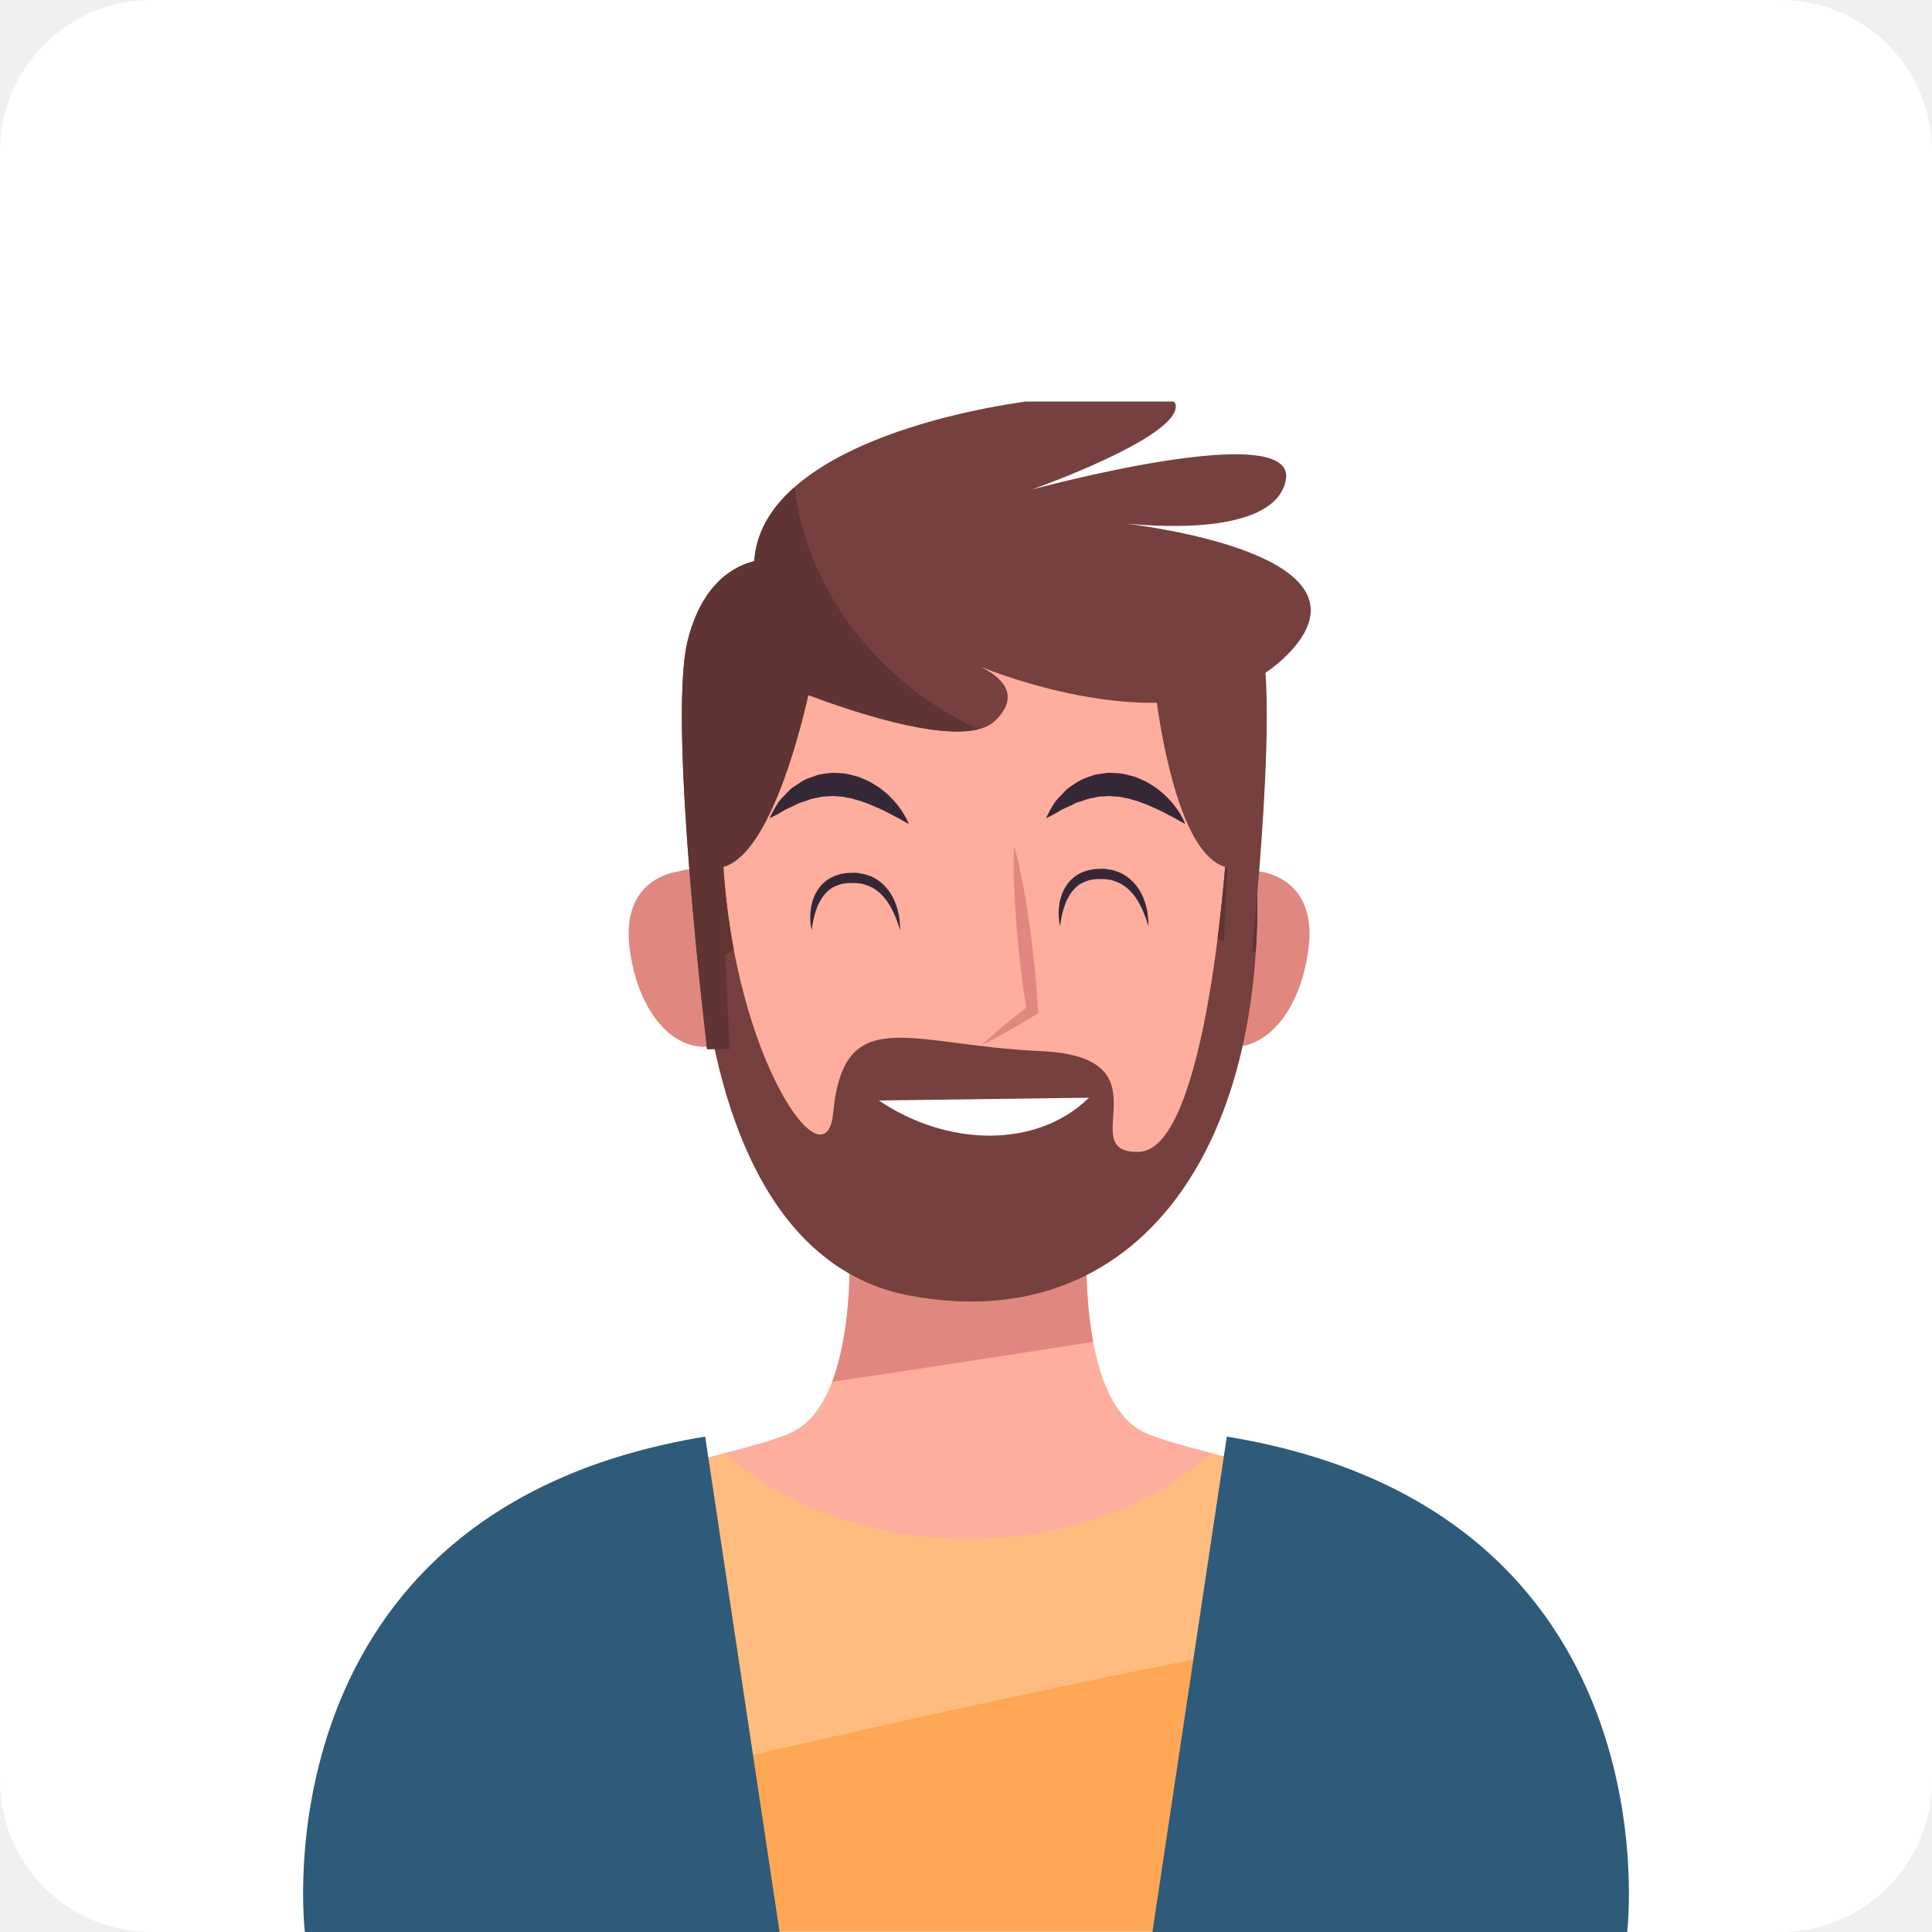
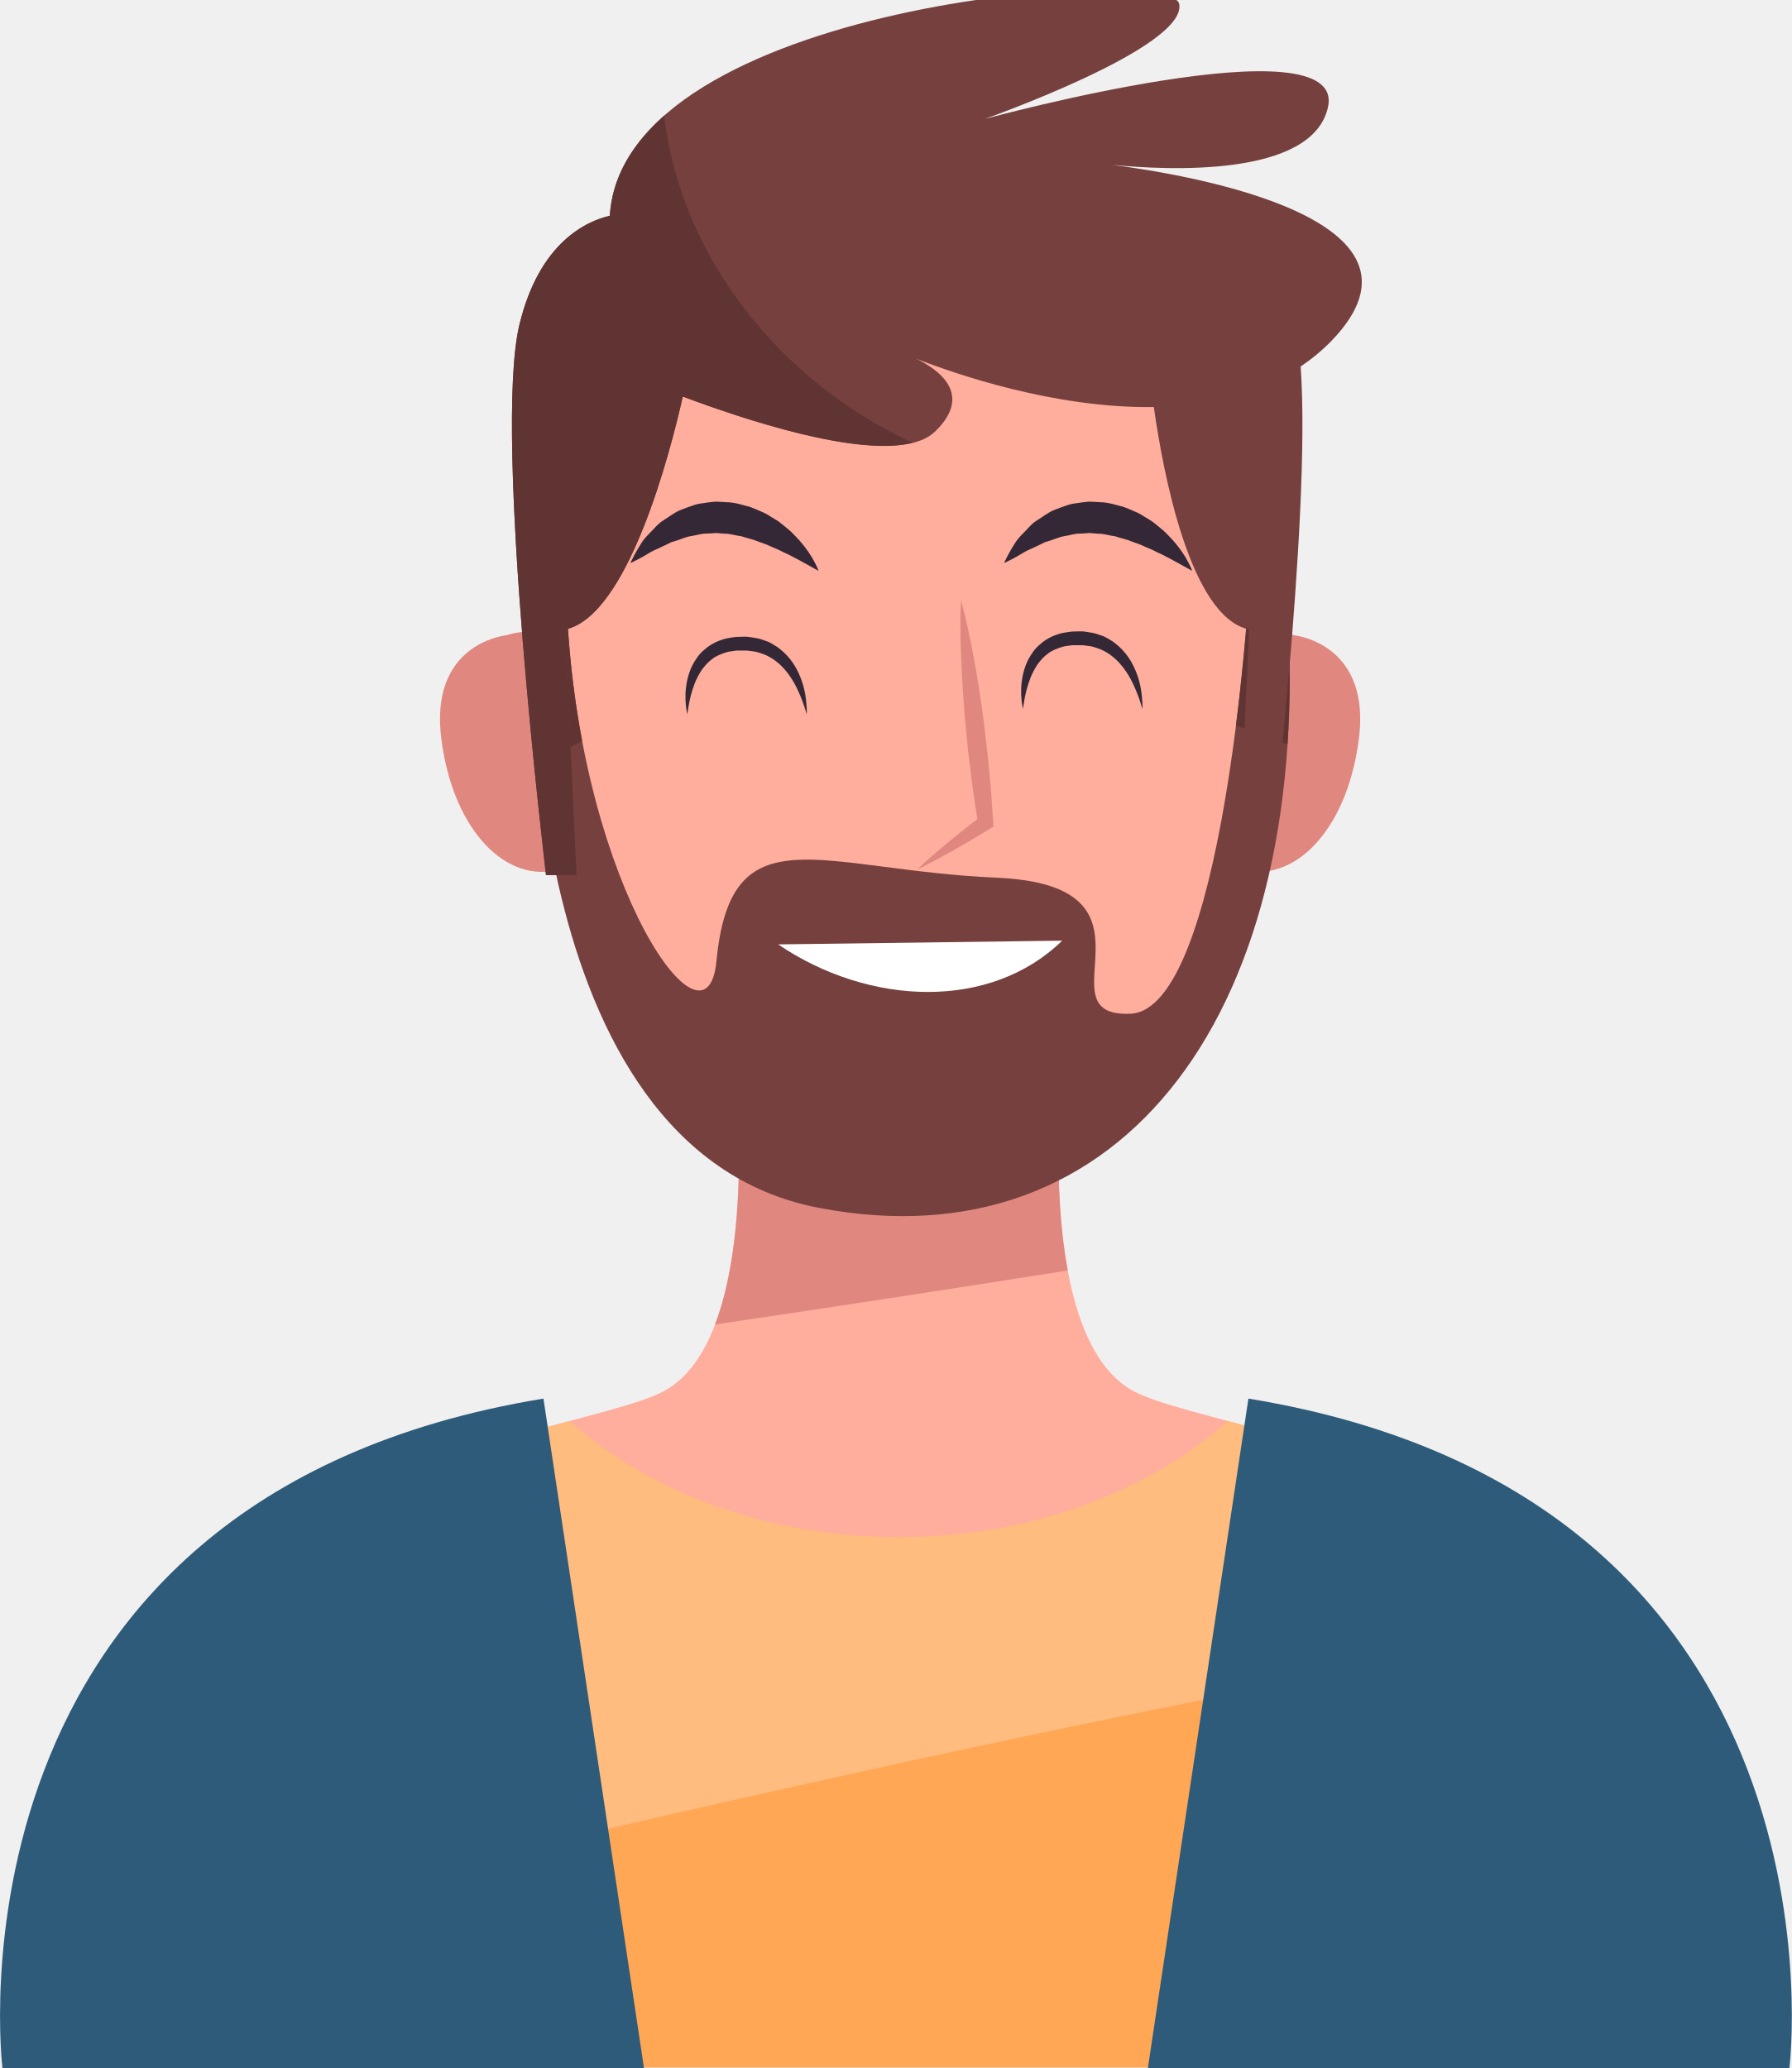
- <svg xmlns="http://www.w3.org/2000/svg" width="255" height="255" viewBox="0 0 255 255" fill="none">
-   <g filter="url(#filter0_b_593_3115)">
-     <rect width="255" height="255" rx="20" fill="white" />
-     <g clip-path="url(#clip0_593_3115)">
-       <path d="M150.68 188.87C141.077 183.65 143.693 158.442 143.693 158.442L129.311 159.367V158.442L127.771 158.905L126.231 158.442V159.367L111.85 158.442C111.85 158.442 114.466 183.65 104.863 188.87C95.26 194.089 38.505 196.693 44.608 254.932H126.231H129.311H210.934C217.049 196.693 160.294 194.089 150.68 188.87Z" fill="#FFAD9D" />
-       <path d="M109.834 182.376C121.328 180.673 132.81 178.915 144.281 177.1C142.662 168.408 143.704 158.453 143.704 158.453L129.322 159.378V158.453L127.782 158.915L126.242 158.453V159.378L111.861 158.453C111.85 158.442 113.367 173.097 109.834 182.376Z" fill="#E08880" />
-       <path d="M159.908 191.801C152.095 198.745 140.601 203.142 127.771 203.142C114.952 203.142 103.458 198.745 95.633 191.801C76.734 196.863 39.603 207.257 44.608 254.944H126.231H129.311H210.934C215.939 207.257 178.808 196.863 159.908 191.801Z" fill="#FFBC7E" />
-       <path d="M44.201 245.034C44.133 248.146 44.258 251.427 44.62 254.933H210.935C213.109 234.234 207.334 220.571 198.569 211.315C146.66 220.346 95.284 232.126 44.201 245.034Z" fill="#FFA755" />
-       <path d="M93.075 189.613L102.893 255H40.238C40.238 255 33.444 199.387 93.075 189.613Z" fill="#2D5B79" />
-       <path d="M161.925 189.613L152.107 255H214.763C214.763 255 221.557 199.387 161.925 189.613Z" fill="#2D5B79" />
-       <path d="M99.654 121.545C96.823 112.808 90.12 114.826 89.497 115.04C88.84 115.119 81.91 116.145 83.11 125.242C84.31 134.408 89.655 139.368 94.66 137.914C99.802 137.091 102.497 130.338 99.654 121.545Z" fill="#E08880" />
-       <path d="M156.16 121.545C158.991 112.808 165.695 114.826 166.317 115.04C166.974 115.119 173.904 116.145 172.704 125.242C171.504 134.408 166.159 139.368 161.154 137.914C156.001 137.091 153.306 130.338 156.16 121.545Z" fill="#E08880" />
-       <path d="M92.781 108.298C96.291 69.98 125.552 72.121 128.304 72.415C131.067 72.121 160.328 69.98 163.827 108.298C167.36 146.842 150.114 172.016 128.304 170.641C106.505 172.027 89.259 146.854 92.781 108.298Z" fill="#FFAD9D" />
-       <path d="M92.024 114.443C92.024 114.443 90.131 165.294 119.989 170.986C149.836 176.678 168.358 151.634 165.706 111.79L161.931 111.415C161.931 111.415 159.471 151.634 150.403 152.021C141.334 152.396 154.744 139.498 137.367 138.736C119.989 137.973 111.385 132.156 109.968 146.898C109.027 156.768 96.932 139.874 95.425 113.691C93.917 87.497 92.024 114.443 92.024 114.443Z" fill="#75403E" />
-       <path d="M96.853 125.37C96.172 121.75 95.662 117.834 95.424 113.69C93.917 87.508 92.023 114.453 92.023 114.453C92.023 114.453 91.82 119.974 92.613 127.579C94.03 126.839 95.447 126.099 96.853 125.37Z" fill="#5F3433" />
-       <path d="M165.74 125.701C166.035 121.296 166.035 116.651 165.706 111.779L161.931 111.403C161.931 111.403 161.591 116.913 160.707 123.869C162.385 124.472 164.062 125.087 165.74 125.701Z" fill="#5F3433" />
-       <path d="M133.853 111.631C134.34 113.407 134.714 115.194 135.054 116.993C135.395 118.78 135.678 120.579 135.927 122.389C136.063 123.288 136.154 124.199 136.267 125.098C136.381 125.997 136.471 126.908 136.562 127.807C136.755 129.617 136.879 131.427 136.993 133.249L137.027 133.738L136.675 133.954C135.519 134.672 134.352 135.355 133.173 136.026C131.982 136.687 130.792 137.347 129.557 137.939C130.554 136.994 131.597 136.117 132.64 135.241C133.694 134.376 134.76 133.533 135.837 132.702L135.519 133.408C135.224 131.609 134.964 129.811 134.748 128.001C134.635 127.101 134.522 126.191 134.442 125.291C134.363 124.381 134.25 123.481 134.193 122.571C134.046 120.761 133.932 118.939 133.864 117.118C133.785 115.296 133.762 113.464 133.853 111.631Z" fill="#E08880" />
-       <path d="M156.434 108.762C156.434 108.762 156.128 108.591 155.595 108.295C155.334 108.147 155.017 107.976 154.665 107.783C154.314 107.589 153.917 107.385 153.475 107.157C153.022 106.963 152.58 106.702 152.069 106.508C151.82 106.394 151.571 106.292 151.321 106.178C151.061 106.087 150.8 105.984 150.528 105.893C150.006 105.666 149.44 105.575 148.895 105.381C148.329 105.324 147.785 105.108 147.218 105.131L146.379 105.062C146.107 105.096 145.824 105.108 145.551 105.119C144.996 105.096 144.475 105.301 143.942 105.37C143.409 105.461 142.922 105.711 142.423 105.848L142.049 105.962L141.709 106.132C141.482 106.235 141.255 106.349 141.04 106.451C140.609 106.667 140.178 106.815 139.85 107.043C139.51 107.259 139.192 107.419 138.931 107.567C138.399 107.851 138.059 107.999 138.059 107.999C138.059 107.999 138.195 107.681 138.489 107.134C138.637 106.861 138.818 106.531 139.056 106.166C139.272 105.779 139.6 105.415 139.986 105.028C140.382 104.652 140.734 104.152 141.289 103.821C141.833 103.491 142.366 103.036 143.035 102.785C143.364 102.649 143.715 102.524 144.066 102.41C144.418 102.262 144.781 102.194 145.166 102.148C145.54 102.091 145.926 102.034 146.322 102C146.708 102 147.093 102.034 147.49 102.057C148.272 102.068 148.998 102.33 149.734 102.512C150.086 102.637 150.414 102.785 150.755 102.933C151.095 103.07 151.412 103.229 151.695 103.423C151.99 103.605 152.285 103.776 152.557 103.958C152.818 104.163 153.067 104.356 153.305 104.561C153.804 104.937 154.178 105.392 154.552 105.768C155.255 106.576 155.742 107.316 156.026 107.874C156.32 108.409 156.434 108.762 156.434 108.762Z" fill="#352836" />
-       <path d="M119.943 108.762C119.943 108.762 119.637 108.591 119.105 108.295C118.844 108.147 118.527 107.976 118.175 107.783C117.824 107.589 117.427 107.385 116.985 107.157C116.531 106.963 116.089 106.702 115.579 106.508C115.33 106.394 115.08 106.292 114.831 106.178C114.57 106.087 114.31 105.984 114.038 105.893C113.516 105.666 112.949 105.575 112.405 105.381C111.838 105.324 111.294 105.108 110.728 105.131L109.889 105.062C109.617 105.096 109.333 105.108 109.061 105.119C108.506 105.096 107.984 105.301 107.452 105.37C106.919 105.461 106.431 105.711 105.933 105.848L105.559 105.962L105.218 106.132C104.992 106.235 104.765 106.349 104.55 106.451C104.119 106.667 103.688 106.815 103.359 107.043C103.019 107.259 102.702 107.419 102.441 107.567C101.908 107.851 101.568 107.999 101.568 107.999C101.568 107.999 101.704 107.681 101.999 107.134C102.146 106.861 102.328 106.531 102.566 106.166C102.781 105.779 103.11 105.415 103.495 105.028C103.892 104.652 104.244 104.152 104.799 103.821C105.343 103.491 105.876 103.036 106.545 102.785C106.873 102.649 107.225 102.524 107.576 102.41C107.928 102.262 108.29 102.194 108.676 102.148C109.05 102.091 109.435 102.034 109.832 102C110.217 102 110.603 102.034 111 102.057C111.782 102.068 112.507 102.33 113.244 102.512C113.596 102.637 113.924 102.785 114.264 102.933C114.604 103.07 114.922 103.229 115.205 103.423C115.5 103.605 115.795 103.776 116.067 103.958C116.327 104.163 116.577 104.356 116.815 104.561C117.314 104.937 117.688 105.392 118.062 105.768C118.765 106.576 119.252 107.316 119.535 107.874C119.83 108.409 119.943 108.762 119.943 108.762Z" fill="#352836" />
-       <path d="M118.787 122.776C118.787 122.776 118.708 122.457 118.527 121.934C118.345 121.41 118.073 120.67 117.642 119.862C117.2 119.054 116.588 118.188 115.738 117.551C115.319 117.232 114.831 116.97 114.31 116.811C114.049 116.72 113.788 116.64 113.505 116.617C113.221 116.583 112.949 116.526 112.655 116.549C112.383 116.56 112.043 116.526 111.827 116.56C111.532 116.617 111.158 116.629 110.932 116.72C110.467 116.868 109.945 117.05 109.549 117.38C109.129 117.676 108.801 118.075 108.506 118.473C108.245 118.894 108.018 119.327 107.848 119.748C107.52 120.602 107.35 121.376 107.259 121.911C107.157 122.457 107.134 122.776 107.134 122.776C107.134 122.776 107.043 122.469 106.987 121.899C106.93 121.33 106.896 120.511 107.1 119.52C107.202 119.031 107.361 118.496 107.633 117.961C107.916 117.437 108.268 116.879 108.801 116.458C109.299 116.003 109.923 115.661 110.648 115.445C111.011 115.32 111.283 115.32 111.6 115.251C112.009 115.183 112.315 115.217 112.666 115.194C113.006 115.172 113.357 115.251 113.709 115.308C114.06 115.342 114.389 115.456 114.718 115.581C115.058 115.673 115.364 115.855 115.647 116.037C115.953 116.196 116.203 116.424 116.463 116.64C117.461 117.528 118.005 118.632 118.322 119.566C118.64 120.511 118.731 121.33 118.765 121.899C118.821 122.457 118.787 122.776 118.787 122.776Z" fill="#352836" />
-       <path d="M151.57 122.252C151.57 122.252 151.491 121.933 151.31 121.409C151.128 120.886 150.856 120.146 150.426 119.337C149.983 118.529 149.371 117.664 148.521 117.026C148.102 116.708 147.614 116.446 147.093 116.287C146.832 116.195 146.571 116.116 146.288 116.093C146.005 116.059 145.733 116.002 145.438 116.025C145.166 116.036 144.826 116.002 144.61 116.036C144.316 116.093 143.942 116.104 143.715 116.195C143.25 116.343 142.729 116.526 142.332 116.856C141.912 117.152 141.584 117.55 141.289 117.949C141.028 118.37 140.802 118.802 140.632 119.224C140.303 120.077 140.133 120.851 140.042 121.386C139.94 121.933 139.917 122.252 139.917 122.252C139.917 122.252 139.827 121.944 139.77 121.375C139.713 120.806 139.679 119.986 139.883 118.996C139.985 118.506 140.144 117.971 140.416 117.436C140.7 116.913 141.051 116.355 141.584 115.934C142.082 115.478 142.706 115.137 143.431 114.92C143.794 114.795 144.066 114.795 144.384 114.727C144.792 114.659 145.098 114.693 145.449 114.67C145.789 114.647 146.141 114.727 146.492 114.784C146.843 114.818 147.172 114.932 147.501 115.057C147.841 115.148 148.147 115.33 148.43 115.512C148.737 115.672 148.986 115.899 149.247 116.116C150.244 117.004 150.788 118.108 151.106 119.041C151.423 119.986 151.514 120.806 151.548 121.375C151.604 121.921 151.57 122.252 151.57 122.252Z" fill="#352836" />
-       <path d="M143.736 144.883C136.765 151.69 124.953 151.315 115.998 145.247L143.736 144.883Z" fill="white" />
-       <path d="M90.728 84.722C92.672 76.637 97.321 74.595 99.555 74.073C100.84 53.229 154.476 49.413 155.169 53.403C155.918 57.66 136.173 64.62 136.173 64.62C136.173 64.62 171.561 54.957 169.695 63.46C168.187 70.373 153.895 69.63 148.576 69.097C156.041 70.06 181.573 74.317 170.064 86.264C169.125 87.239 168.097 88.074 167.025 88.805C168.097 103.617 163.862 138.462 163.862 138.462H160.879L161.996 114.486C156.219 113.291 153.582 99.082 152.688 92.76C142.911 92.899 133.089 89.454 129.457 88.027C131.647 89.083 135.1 91.507 131.323 95.15C127.468 98.873 113.635 94.338 106.685 91.728C105.411 97.377 101.299 113.21 95.186 114.486L96.304 138.462H93.32C93.343 138.462 88.124 95.544 90.728 84.722Z" fill="#75403E" />
-       <path d="M90.728 84.722C92.672 76.637 97.32 74.595 99.555 74.073C99.79 70.269 101.779 67.032 104.863 64.295C106.528 78.423 116.495 90.44 129.133 96.252C123.691 97.62 112.651 93.978 106.684 91.739C105.41 97.388 101.298 113.222 95.186 114.498L96.303 138.474H93.32C93.342 138.462 88.124 95.544 90.728 84.722Z" fill="#5F3433" />
-     </g>
+ <svg xmlns="http://www.w3.org/2000/svg" width="175" height="202" viewBox="0 0 175 202" fill="none">
+   <g clip-path="url(#clip0_593_3116)">
+     <path d="M110.68 135.87C101.077 130.65 103.693 105.442 103.693 105.442L89.311 106.367V105.442L87.771 105.905L86.231 105.442V106.367L71.85 105.442C71.85 105.442 74.466 130.65 64.863 135.87C55.26 141.089 -1.495 143.693 4.608 201.932H86.231H89.311H170.934C177.049 143.693 120.294 141.089 110.68 135.87Z" fill="#FFAD9D" />
+     <path d="M69.834 129.376C81.328 127.673 92.81 125.915 104.281 124.1C102.662 115.408 103.704 105.453 103.704 105.453L89.323 106.378V105.453L87.782 105.915L86.242 105.453V106.378L71.861 105.453C71.85 105.442 73.367 120.097 69.834 129.376Z" fill="#E08880" />
+     <path d="M119.908 138.801C112.095 145.745 100.601 150.142 87.771 150.142C74.952 150.142 63.458 145.745 55.633 138.801C36.734 143.863 -0.397 154.257 4.608 201.944H86.231H89.311H170.934C175.939 154.257 138.808 143.863 119.908 138.801Z" fill="#FFBC7E" />
+     <path d="M4.201 192.034C4.133 195.146 4.258 198.427 4.62 201.933H170.935C173.109 181.234 167.334 167.571 158.569 158.315C106.66 167.346 55.284 179.126 4.201 192.034Z" fill="#FFA755" />
+     <path d="M53.075 136.613L62.893 202H0.238C0.238 202 -6.556 146.387 53.075 136.613Z" fill="#2D5B79" />
+     <path d="M121.925 136.613L112.107 202H174.763C174.763 202 181.557 146.387 121.925 136.613Z" fill="#2D5B79" />
+     <path d="M59.654 68.545C56.823 59.808 50.12 61.826 49.497 62.04C48.84 62.119 41.91 63.145 43.11 72.242C44.31 81.408 49.655 86.368 54.66 84.914C59.801 84.091 62.497 77.338 59.654 68.545Z" fill="#E08880" />
+     <path d="M116.16 68.545C118.991 59.808 125.695 61.826 126.317 62.04C126.974 62.119 133.904 63.145 132.704 72.242C131.504 81.408 126.159 86.368 121.154 84.914C116.001 84.091 113.306 77.338 116.16 68.545Z" fill="#E08880" />
+     <path d="M52.781 55.298C56.291 16.98 85.552 19.122 88.304 19.415C91.067 19.122 120.328 16.98 123.827 55.298C127.36 93.842 110.114 119.016 88.304 117.641C66.505 119.027 49.259 93.854 52.781 55.298Z" fill="#FFAD9D" />
+     <path d="M52.024 61.443C52.024 61.443 50.131 112.294 79.989 117.986C109.836 123.678 128.358 98.633 125.706 58.79L121.931 58.415C121.931 58.415 119.471 98.633 110.403 99.021C101.334 99.396 114.744 86.498 97.367 85.736C79.989 84.973 71.385 79.156 69.968 93.898C69.028 103.768 56.932 86.874 55.425 60.691C53.917 34.497 52.024 61.443 52.024 61.443Z" fill="#75403E" />
+     <path d="M56.852 72.37C56.172 68.75 55.662 64.834 55.424 60.69C53.917 34.508 52.023 61.453 52.023 61.453C52.023 61.453 51.819 66.974 52.613 74.579C54.03 73.839 55.447 73.099 56.852 72.37Z" fill="#5F3433" />
+     <path d="M125.74 72.701C126.035 68.296 126.035 63.651 125.706 58.779L121.931 58.403C121.931 58.403 121.591 63.913 120.707 70.869C122.385 71.472 124.062 72.087 125.74 72.701Z" fill="#5F3433" />
+     <path d="M93.853 58.631C94.34 60.407 94.714 62.194 95.054 63.993C95.394 65.78 95.678 67.579 95.927 69.388C96.063 70.288 96.154 71.199 96.267 72.098C96.381 72.997 96.471 73.908 96.562 74.807C96.755 76.617 96.879 78.427 96.993 80.249L97.027 80.738L96.675 80.954C95.519 81.672 94.352 82.355 93.173 83.026C91.983 83.687 90.792 84.347 89.557 84.939C90.554 83.994 91.597 83.117 92.64 82.241C93.694 81.376 94.76 80.533 95.837 79.702L95.519 80.408C95.225 78.609 94.964 76.811 94.748 75.001C94.635 74.101 94.522 73.191 94.442 72.291C94.363 71.381 94.25 70.481 94.193 69.571C94.046 67.761 93.932 65.939 93.864 64.118C93.785 62.296 93.762 60.464 93.853 58.631Z" fill="#E08880" />
+     <path d="M116.434 55.762C116.434 55.762 116.128 55.591 115.595 55.295C115.334 55.147 115.017 54.977 114.665 54.783C114.314 54.589 113.917 54.385 113.475 54.157C113.022 53.963 112.58 53.702 112.069 53.508C111.82 53.394 111.571 53.292 111.321 53.178C111.061 53.087 110.8 52.984 110.528 52.893C110.006 52.666 109.44 52.575 108.895 52.381C108.329 52.324 107.785 52.108 107.218 52.13L106.379 52.062C106.107 52.096 105.824 52.108 105.551 52.119C104.996 52.096 104.475 52.301 103.942 52.37C103.409 52.461 102.922 52.711 102.423 52.848L102.049 52.962L101.709 53.132C101.482 53.235 101.255 53.349 101.04 53.451C100.609 53.667 100.178 53.815 99.85 54.043C99.51 54.259 99.192 54.419 98.931 54.567C98.399 54.851 98.059 54.999 98.059 54.999C98.059 54.999 98.195 54.681 98.489 54.134C98.637 53.861 98.818 53.531 99.056 53.166C99.272 52.779 99.6 52.415 99.986 52.028C100.382 51.652 100.734 51.151 101.289 50.821C101.833 50.491 102.366 50.036 103.035 49.785C103.364 49.649 103.715 49.524 104.066 49.41C104.418 49.262 104.781 49.194 105.166 49.148C105.54 49.091 105.926 49.034 106.322 49C106.708 49 107.093 49.034 107.49 49.057C108.272 49.068 108.998 49.33 109.734 49.512C110.086 49.638 110.414 49.785 110.755 49.934C111.095 50.07 111.412 50.229 111.695 50.423C111.99 50.605 112.285 50.776 112.557 50.958C112.818 51.163 113.067 51.356 113.305 51.561C113.804 51.937 114.178 52.392 114.552 52.768C115.255 53.576 115.742 54.316 116.026 54.874C116.32 55.409 116.434 55.762 116.434 55.762Z" fill="#352836" />
+     <path d="M79.944 55.762C79.944 55.762 79.637 55.591 79.105 55.295C78.844 55.147 78.526 54.977 78.175 54.783C77.824 54.589 77.427 54.385 76.985 54.157C76.531 53.963 76.089 53.702 75.579 53.508C75.33 53.394 75.081 53.292 74.831 53.178C74.57 53.087 74.31 52.984 74.038 52.893C73.516 52.666 72.949 52.575 72.405 52.381C71.838 52.324 71.294 52.108 70.728 52.13L69.889 52.062C69.617 52.096 69.333 52.108 69.061 52.119C68.506 52.096 67.984 52.301 67.452 52.37C66.919 52.461 66.431 52.711 65.933 52.848L65.558 52.962L65.218 53.132C64.992 53.235 64.765 53.349 64.55 53.451C64.119 53.667 63.688 53.815 63.359 54.043C63.019 54.259 62.702 54.419 62.441 54.567C61.908 54.851 61.568 54.999 61.568 54.999C61.568 54.999 61.704 54.681 61.999 54.134C62.147 53.861 62.328 53.531 62.566 53.166C62.781 52.779 63.11 52.415 63.495 52.028C63.892 51.652 64.244 51.151 64.799 50.821C65.343 50.491 65.876 50.036 66.545 49.785C66.874 49.649 67.225 49.524 67.576 49.41C67.928 49.262 68.29 49.194 68.676 49.148C69.05 49.091 69.435 49.034 69.832 49C70.218 49 70.603 49.034 71 49.057C71.782 49.068 72.507 49.33 73.244 49.512C73.596 49.638 73.924 49.785 74.264 49.934C74.604 50.07 74.922 50.229 75.205 50.423C75.5 50.605 75.795 50.776 76.067 50.958C76.327 51.163 76.577 51.356 76.815 51.561C77.314 51.937 77.688 52.392 78.062 52.768C78.765 53.576 79.252 54.316 79.535 54.874C79.83 55.409 79.944 55.762 79.944 55.762Z" fill="#352836" />
+     <path d="M78.787 69.776C78.787 69.776 78.708 69.457 78.526 68.934C78.345 68.41 78.073 67.67 77.642 66.862C77.2 66.053 76.588 65.188 75.738 64.551C75.319 64.232 74.831 63.97 74.31 63.811C74.049 63.72 73.788 63.64 73.505 63.617C73.221 63.583 72.949 63.526 72.655 63.549C72.383 63.56 72.043 63.526 71.827 63.56C71.532 63.617 71.158 63.629 70.932 63.72C70.467 63.868 69.945 64.05 69.549 64.38C69.129 64.676 68.8 65.075 68.506 65.473C68.245 65.894 68.018 66.327 67.848 66.748C67.52 67.602 67.35 68.376 67.259 68.911C67.157 69.457 67.134 69.776 67.134 69.776C67.134 69.776 67.043 69.469 66.987 68.9C66.93 68.33 66.896 67.511 67.1 66.52C67.202 66.031 67.361 65.496 67.633 64.961C67.916 64.437 68.268 63.879 68.8 63.458C69.299 63.003 69.923 62.661 70.648 62.445C71.011 62.32 71.283 62.32 71.6 62.251C72.008 62.183 72.315 62.217 72.666 62.194C73.006 62.172 73.358 62.251 73.709 62.308C74.06 62.342 74.389 62.456 74.718 62.581C75.058 62.672 75.364 62.855 75.647 63.037C75.953 63.196 76.203 63.424 76.463 63.64C77.461 64.528 78.005 65.632 78.323 66.566C78.64 67.511 78.731 68.33 78.765 68.9C78.821 69.457 78.787 69.776 78.787 69.776Z" fill="#352836" />
+     <path d="M111.57 69.252C111.57 69.252 111.491 68.933 111.31 68.409C111.128 67.886 110.856 67.146 110.426 66.337C109.983 65.529 109.371 64.664 108.521 64.026C108.102 63.708 107.614 63.446 107.093 63.286C106.832 63.195 106.571 63.116 106.288 63.093C106.005 63.059 105.733 63.002 105.438 63.025C105.166 63.036 104.826 63.002 104.61 63.036C104.316 63.093 103.942 63.104 103.715 63.195C103.25 63.343 102.729 63.526 102.332 63.856C101.912 64.152 101.584 64.55 101.289 64.948C101.028 65.37 100.802 65.802 100.632 66.224C100.303 67.077 100.133 67.851 100.042 68.386C99.94 68.933 99.917 69.252 99.917 69.252C99.917 69.252 99.827 68.944 99.77 68.375C99.713 67.806 99.679 66.986 99.883 65.996C99.985 65.506 100.144 64.971 100.416 64.436C100.7 63.913 101.051 63.355 101.584 62.934C102.082 62.478 102.706 62.137 103.431 61.92C103.794 61.795 104.066 61.795 104.384 61.727C104.792 61.659 105.098 61.693 105.449 61.67C105.789 61.647 106.141 61.727 106.492 61.784C106.843 61.818 107.172 61.932 107.501 62.057C107.841 62.148 108.147 62.33 108.43 62.512C108.737 62.672 108.986 62.9 109.247 63.116C110.244 64.004 110.788 65.108 111.106 66.041C111.423 66.986 111.514 67.806 111.548 68.375C111.604 68.921 111.57 69.252 111.57 69.252Z" fill="#352836" />
+     <path d="M103.736 91.883C96.765 98.69 84.953 98.315 75.998 92.247L103.736 91.883Z" fill="white" />
+     <path d="M50.728 31.721C52.672 23.637 57.321 21.595 59.556 21.073C60.84 0.229 114.476 -3.587 115.169 0.403C115.918 4.66 96.173 11.62 96.173 11.62C96.173 11.62 131.561 1.957 129.695 10.46C128.187 17.373 113.895 16.631 108.576 16.097C116.041 17.06 141.573 21.317 130.064 33.264C129.125 34.239 128.097 35.074 127.025 35.805C128.097 50.617 123.862 85.462 123.862 85.462H120.879L121.996 61.486C116.219 60.291 113.582 46.082 112.688 39.76C102.911 39.899 93.089 36.454 89.457 35.027C91.647 36.083 95.1 38.507 91.323 42.15C87.468 45.873 73.635 41.338 66.685 38.728C65.411 44.377 61.299 60.21 55.186 61.486L56.304 85.462H53.32C53.343 85.462 48.124 42.544 50.728 31.721Z" fill="#75403E" />
+     <path d="M50.727 31.722C52.672 23.637 57.32 21.595 59.555 21.073C59.79 17.269 61.779 14.032 64.863 11.295C66.528 25.423 76.495 37.44 89.133 43.252C83.691 44.62 72.651 40.978 66.684 38.739C65.41 44.388 61.298 60.222 55.186 61.498L56.303 85.474H53.32C53.342 85.462 48.124 42.544 50.727 31.722Z" fill="#5F3433" />
  </g>
  <defs>
-     <filter id="filter0_b_593_3115" x="-4" y="-4" width="263" height="263" filterUnits="userSpaceOnUse" color-interpolation-filters="sRGB">
-       <feFlood flood-opacity="0" result="BackgroundImageFix" />
-       <feGaussianBlur in="BackgroundImage" stdDeviation="2" />
-       <feComposite in2="SourceAlpha" operator="in" result="effect1_backgroundBlur_593_3115" />
-       <feBlend mode="normal" in="SourceGraphic" in2="effect1_backgroundBlur_593_3115" result="shape" />
-     </filter>
-     <clipPath id="clip0_593_3115">
-       <rect width="175" height="202" fill="white" transform="translate(40 53)" />
+     <clipPath id="clip0_593_3116">
+       <rect width="175" height="202" fill="white" />
    </clipPath>
  </defs>
</svg>
